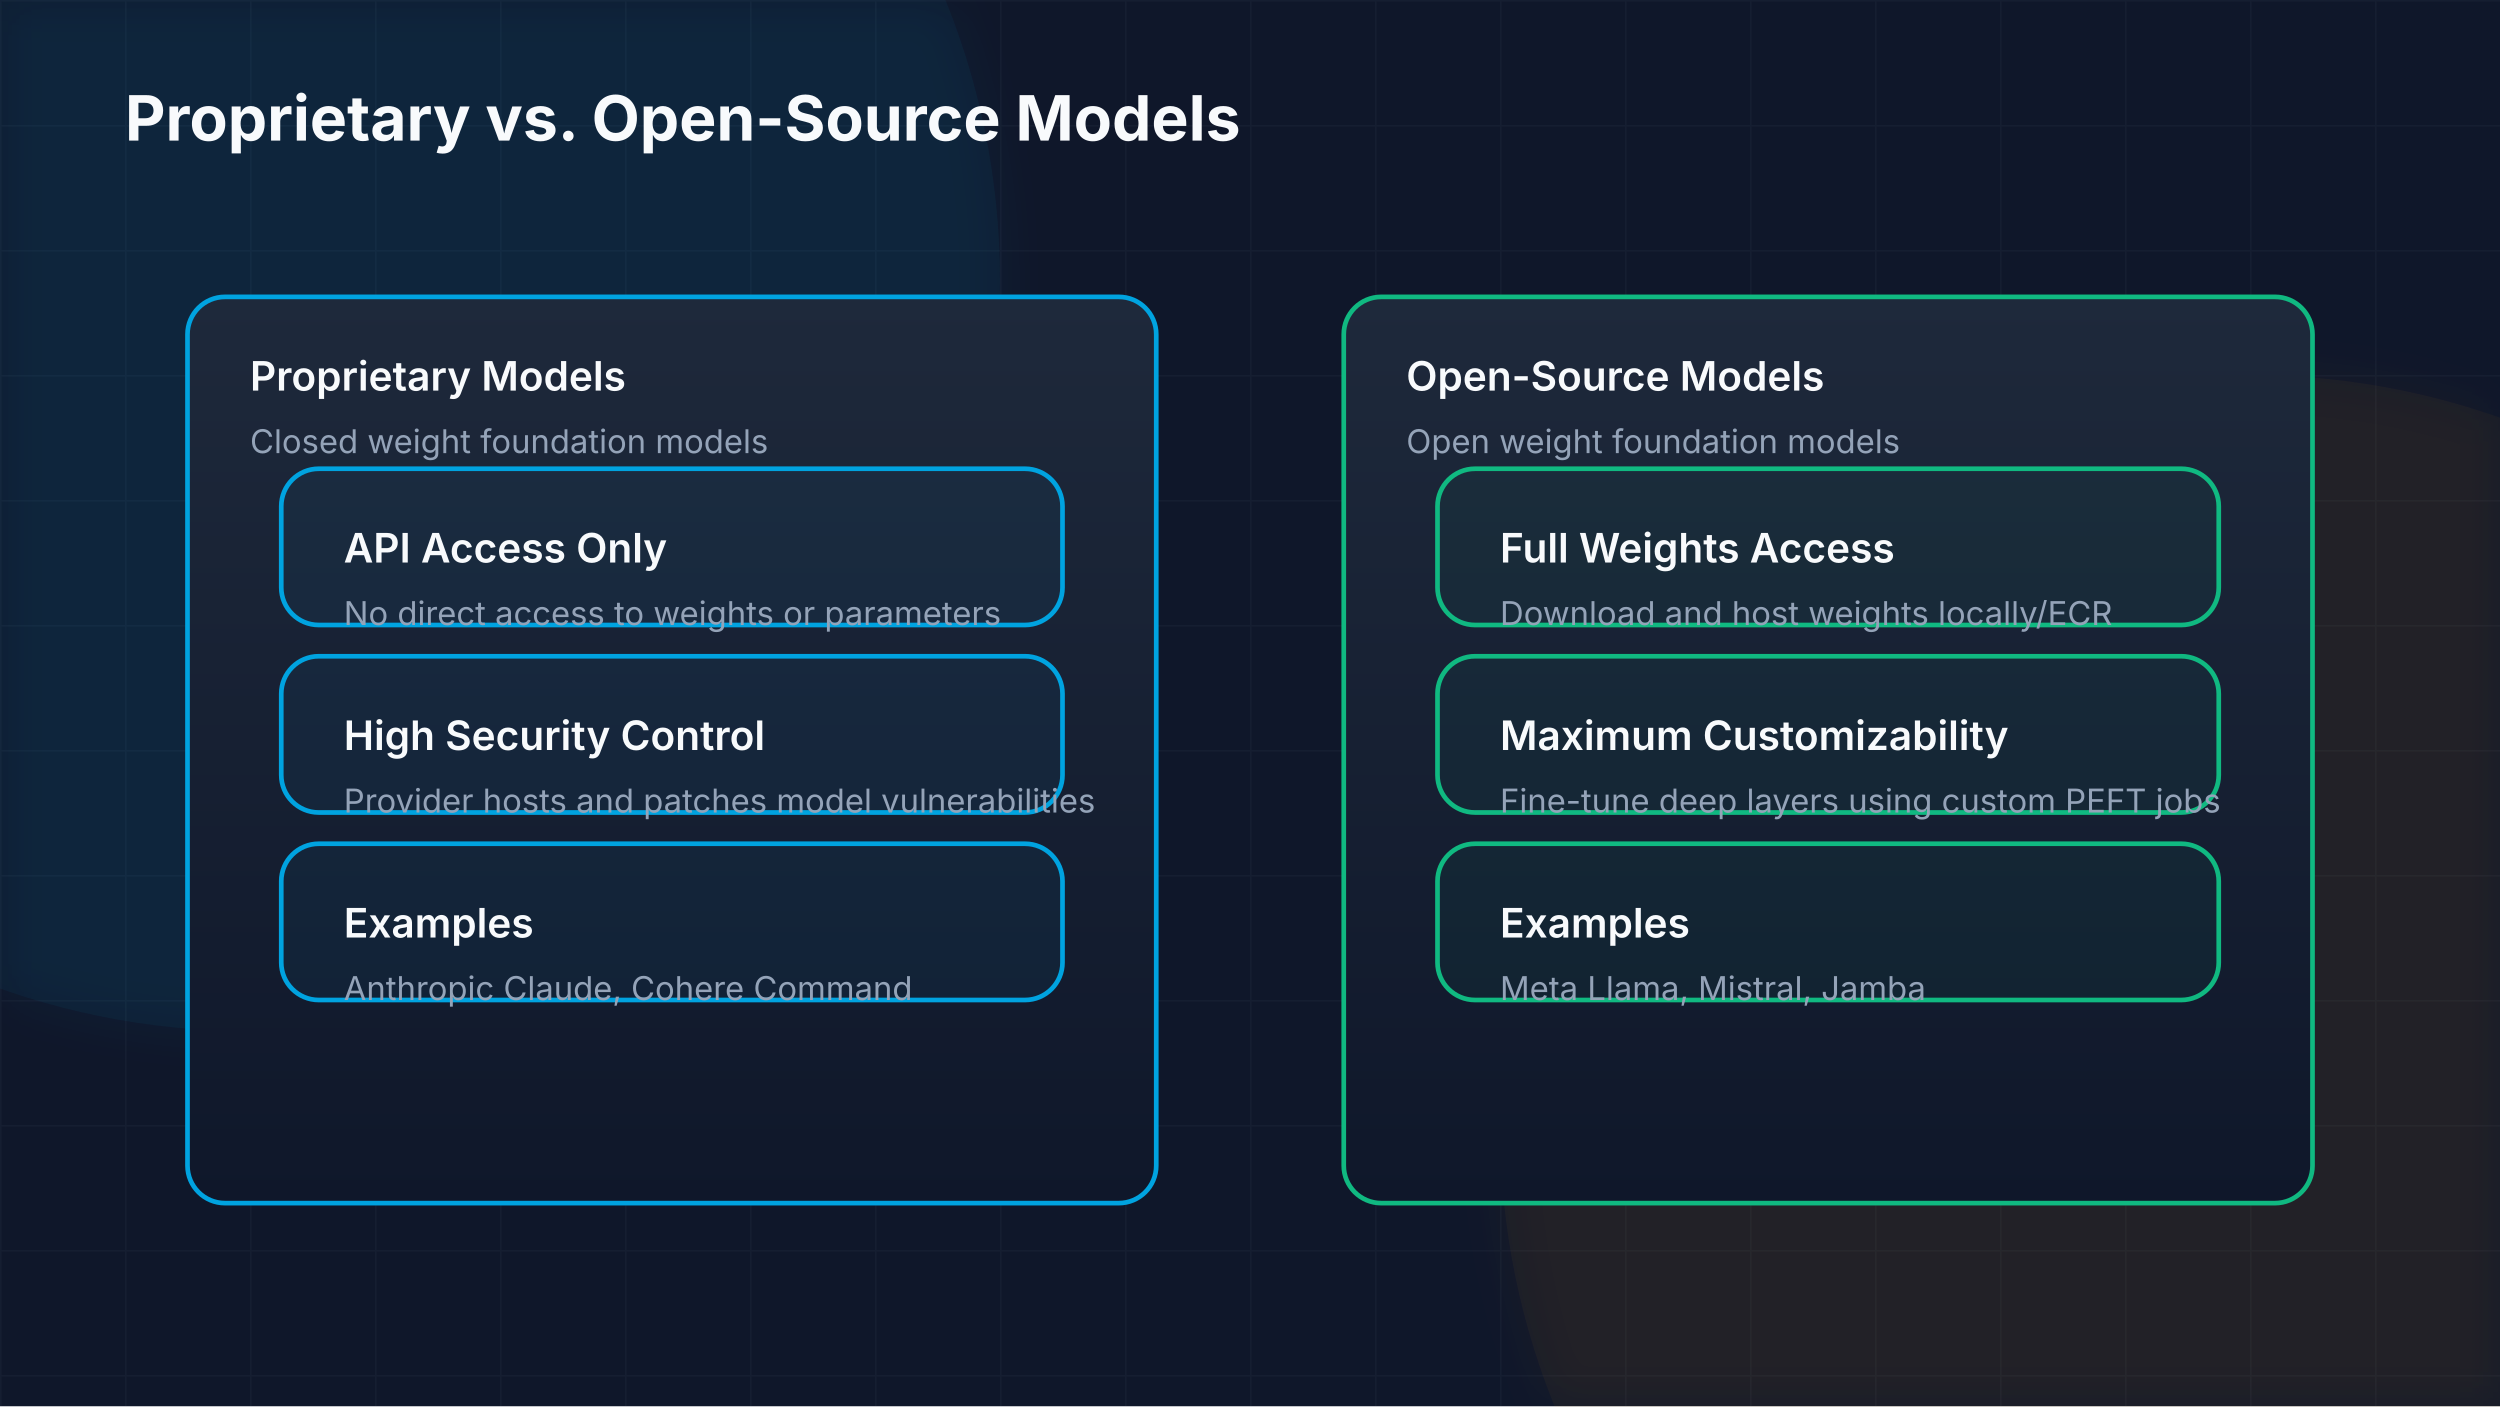
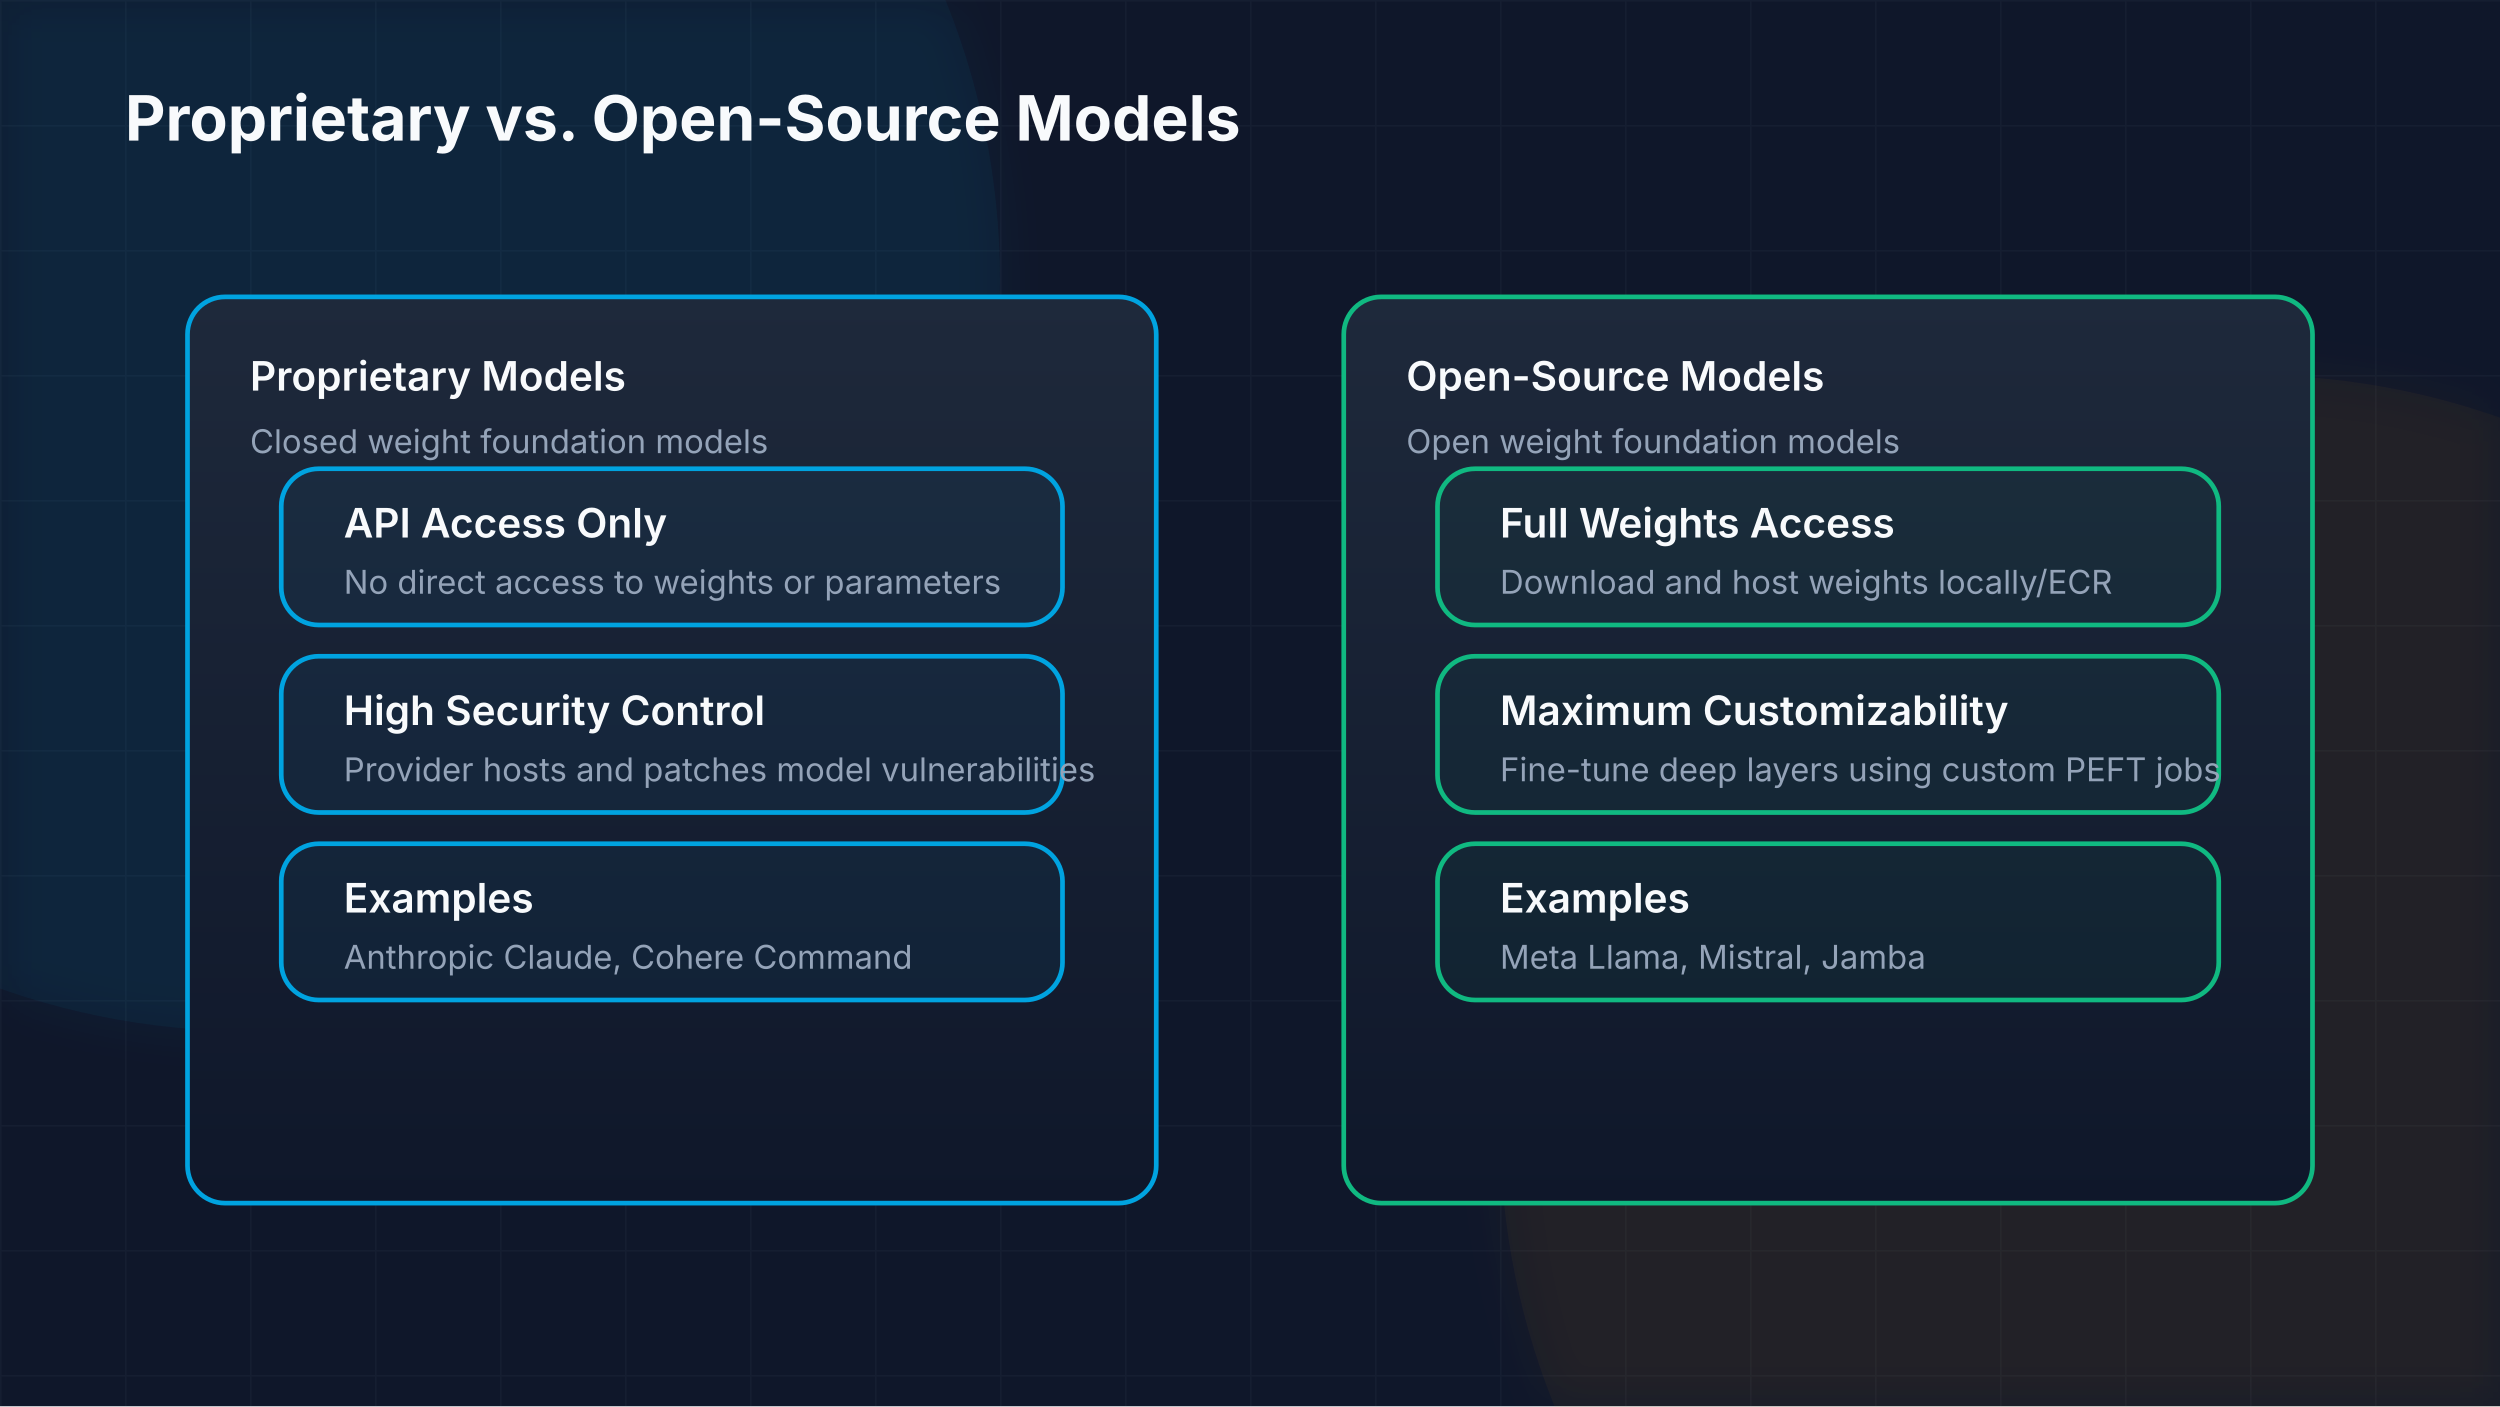
<svg xmlns="http://www.w3.org/2000/svg" viewBox="0 0 800 450" width="100%" height="100%">
  <defs>
    <linearGradient id="aws-orange" x1="0%" y1="0%" x2="100%" y2="100%">
      <stop offset="0%" stop-color="#FF9900" />
      <stop offset="100%" stop-color="#FFC400" />
    </linearGradient>
    <linearGradient id="cloud-blue" x1="0%" y1="0%" x2="100%" y2="100%">
      <stop offset="0%" stop-color="#00A3E0" />
      <stop offset="100%" stop-color="#1D70B8" />
    </linearGradient>
    <linearGradient id="success-green" x1="0%" y1="0%" x2="100%" y2="100%">
      <stop offset="0%" stop-color="#10B981" />
      <stop offset="100%" stop-color="#059669" />
    </linearGradient>
    <linearGradient id="alert-red" x1="0%" y1="0%" x2="100%" y2="100%">
      <stop offset="0%" stop-color="#EF4444" />
      <stop offset="100%" stop-color="#DC2626" />
    </linearGradient>
    <linearGradient id="warning-gold" x1="0%" y1="0%" x2="100%" y2="100%">
      <stop offset="0%" stop-color="#F59E0B" />
      <stop offset="100%" stop-color="#D97706" />
    </linearGradient>
    <linearGradient id="dark-card" x1="0%" y1="0%" x2="0%" y2="100%">
      <stop offset="0%" stop-color="#1E293B" />
      <stop offset="100%" stop-color="#0F172A" />
    </linearGradient>
    <linearGradient id="purple-glow" x1="0%" y1="0%" x2="100%" y2="100%">
      <stop offset="0%" stop-color="#8B5CF6" />
      <stop offset="100%" stop-color="#6D28D9" />
    </linearGradient>
    <filter id="glow-orange" x="-20%" y="-20%" width="140%" height="140%">
      <feGaussianBlur stdDeviation="8" result="blur" />
      <feComposite in="SourceGraphic" in2="blur" operator="over" />
    </filter>
    <filter id="glow-blue" x="-20%" y="-20%" width="140%" height="140%">
      <feGaussianBlur stdDeviation="8" result="blur" />
      <feComposite in="SourceGraphic" in2="blur" operator="over" />
    </filter>
    <pattern id="grid" width="40" height="40" patternUnits="userSpaceOnUse">
      <path d="M 40 0 L 0 0 0 40" fill="none" stroke="rgba(148, 163, 184, 0.05)" stroke-width="1" />
    </pattern>
  </defs>
  <rect width="800" height="450" fill="#0F172A" />
  <rect width="800" height="450" fill="url(#grid)" />
  <circle cx="80" cy="90" r="240" fill="rgba(0, 163, 224, 0.05)" filter="url(#glow-blue)" />
  <circle cx="720" cy="360" r="240" fill="rgba(255, 153, 0, 0.04)" filter="url(#glow-orange)" />
  <text x="40" y="45" font-family="Inter, system-ui, sans-serif" font-size="20" font-weight="700" fill="#F8FAFC">Proprietary vs. Open-Source Models</text>
  <rect x="60" y="95" width="310" height="290" rx="12" fill="url(#dark-card)" stroke="#00A3E0" stroke-width="1.5" />
  <text x="80" y="125" font-family="Inter, system-ui, sans-serif" font-size="13" font-weight="600" fill="#F8FAFC">Proprietary Models</text>
  <text x="80" y="145" font-family="Inter, system-ui, sans-serif" font-size="10.5" fill="#94A3B8">Closed weight foundation models</text>
  <rect x="90" y="150" width="250" height="50" rx="12" fill="rgba(0,163,224,0.05)" stroke="#00A3E0" stroke-width="1.5" />
-   <text x="110" y="180" font-family="Inter, system-ui, sans-serif" font-size="13" font-weight="600" fill="#F8FAFC">API Access Only</text>
-   <text x="110" y="200" font-family="Inter, system-ui, sans-serif" font-size="10.5" fill="#94A3B8">No direct access to weights or parameters</text>
+   <text x="110" y="172.0" font-family="Inter, system-ui, sans-serif" font-size="13" font-weight="600" fill="#F8FAFC">API Access Only</text>
+   <text x="110" y="190.0" font-family="Inter, system-ui, sans-serif" font-size="10.5" fill="#94A3B8">No direct access to weights or parameters</text>
  <rect x="90" y="210" width="250" height="50" rx="12" fill="rgba(0,163,224,0.05)" stroke="#00A3E0" stroke-width="1.5" />
-   <text x="110" y="240" font-family="Inter, system-ui, sans-serif" font-size="13" font-weight="600" fill="#F8FAFC">High Security Control</text>
-   <text x="110" y="260" font-family="Inter, system-ui, sans-serif" font-size="10.5" fill="#94A3B8">Provider hosts and patches model vulnerabilities</text>
+   <text x="110" y="232.0" font-family="Inter, system-ui, sans-serif" font-size="13" font-weight="600" fill="#F8FAFC">High Security Control</text>
+   <text x="110" y="250.0" font-family="Inter, system-ui, sans-serif" font-size="10.5" fill="#94A3B8">Provider hosts and patches model vulnerabilities</text>
  <rect x="90" y="270" width="250" height="50" rx="12" fill="rgba(0,163,224,0.05)" stroke="#00A3E0" stroke-width="1.5" />
-   <text x="110" y="300" font-family="Inter, system-ui, sans-serif" font-size="13" font-weight="600" fill="#F8FAFC">Examples</text>
-   <text x="110" y="320" font-family="Inter, system-ui, sans-serif" font-size="10.5" fill="#94A3B8">Anthropic Claude, Cohere Command</text>
+   <text x="110" y="292.0" font-family="Inter, system-ui, sans-serif" font-size="13" font-weight="600" fill="#F8FAFC">Examples</text>
+   <text x="110" y="310.0" font-family="Inter, system-ui, sans-serif" font-size="10.5" fill="#94A3B8">Anthropic Claude, Cohere Command</text>
  <rect x="430" y="95" width="310" height="290" rx="12" fill="url(#dark-card)" stroke="#10B981" stroke-width="1.5" />
  <text x="450" y="125" font-family="Inter, system-ui, sans-serif" font-size="13" font-weight="600" fill="#F8FAFC">Open-Source Models</text>
  <text x="450" y="145" font-family="Inter, system-ui, sans-serif" font-size="10.5" fill="#94A3B8">Open weight foundation models</text>
  <rect x="460" y="150" width="250" height="50" rx="12" fill="rgba(16,185,129,0.05)" stroke="#10B981" stroke-width="1.5" />
-   <text x="480" y="180" font-family="Inter, system-ui, sans-serif" font-size="13" font-weight="600" fill="#F8FAFC">Full Weights Access</text>
-   <text x="480" y="200" font-family="Inter, system-ui, sans-serif" font-size="10.5" fill="#94A3B8">Download and host weights locally/ECR</text>
+   <text x="480" y="172.0" font-family="Inter, system-ui, sans-serif" font-size="13" font-weight="600" fill="#F8FAFC">Full Weights Access</text>
+   <text x="480" y="190.0" font-family="Inter, system-ui, sans-serif" font-size="10.5" fill="#94A3B8">Download and host weights locally/ECR</text>
  <rect x="460" y="210" width="250" height="50" rx="12" fill="rgba(16,185,129,0.05)" stroke="#10B981" stroke-width="1.5" />
-   <text x="480" y="240" font-family="Inter, system-ui, sans-serif" font-size="13" font-weight="600" fill="#F8FAFC">Maximum Customizability</text>
-   <text x="480" y="260" font-family="Inter, system-ui, sans-serif" font-size="10.5" fill="#94A3B8">Fine-tune deep layers using custom PEFT jobs</text>
+   <text x="480" y="232.0" font-family="Inter, system-ui, sans-serif" font-size="13" font-weight="600" fill="#F8FAFC">Maximum Customizability</text>
+   <text x="480" y="250.0" font-family="Inter, system-ui, sans-serif" font-size="10.5" fill="#94A3B8">Fine-tune deep layers using custom PEFT jobs</text>
  <rect x="460" y="270" width="250" height="50" rx="12" fill="rgba(16,185,129,0.05)" stroke="#10B981" stroke-width="1.5" />
-   <text x="480" y="300" font-family="Inter, system-ui, sans-serif" font-size="13" font-weight="600" fill="#F8FAFC">Examples</text>
-   <text x="480" y="320" font-family="Inter, system-ui, sans-serif" font-size="10.5" fill="#94A3B8">Meta Llama, Mistral, Jamba</text>
+   <text x="480" y="292.0" font-family="Inter, system-ui, sans-serif" font-size="13" font-weight="600" fill="#F8FAFC">Examples</text>
+   <text x="480" y="310.0" font-family="Inter, system-ui, sans-serif" font-size="10.5" fill="#94A3B8">Meta Llama, Mistral, Jamba</text>
</svg>
